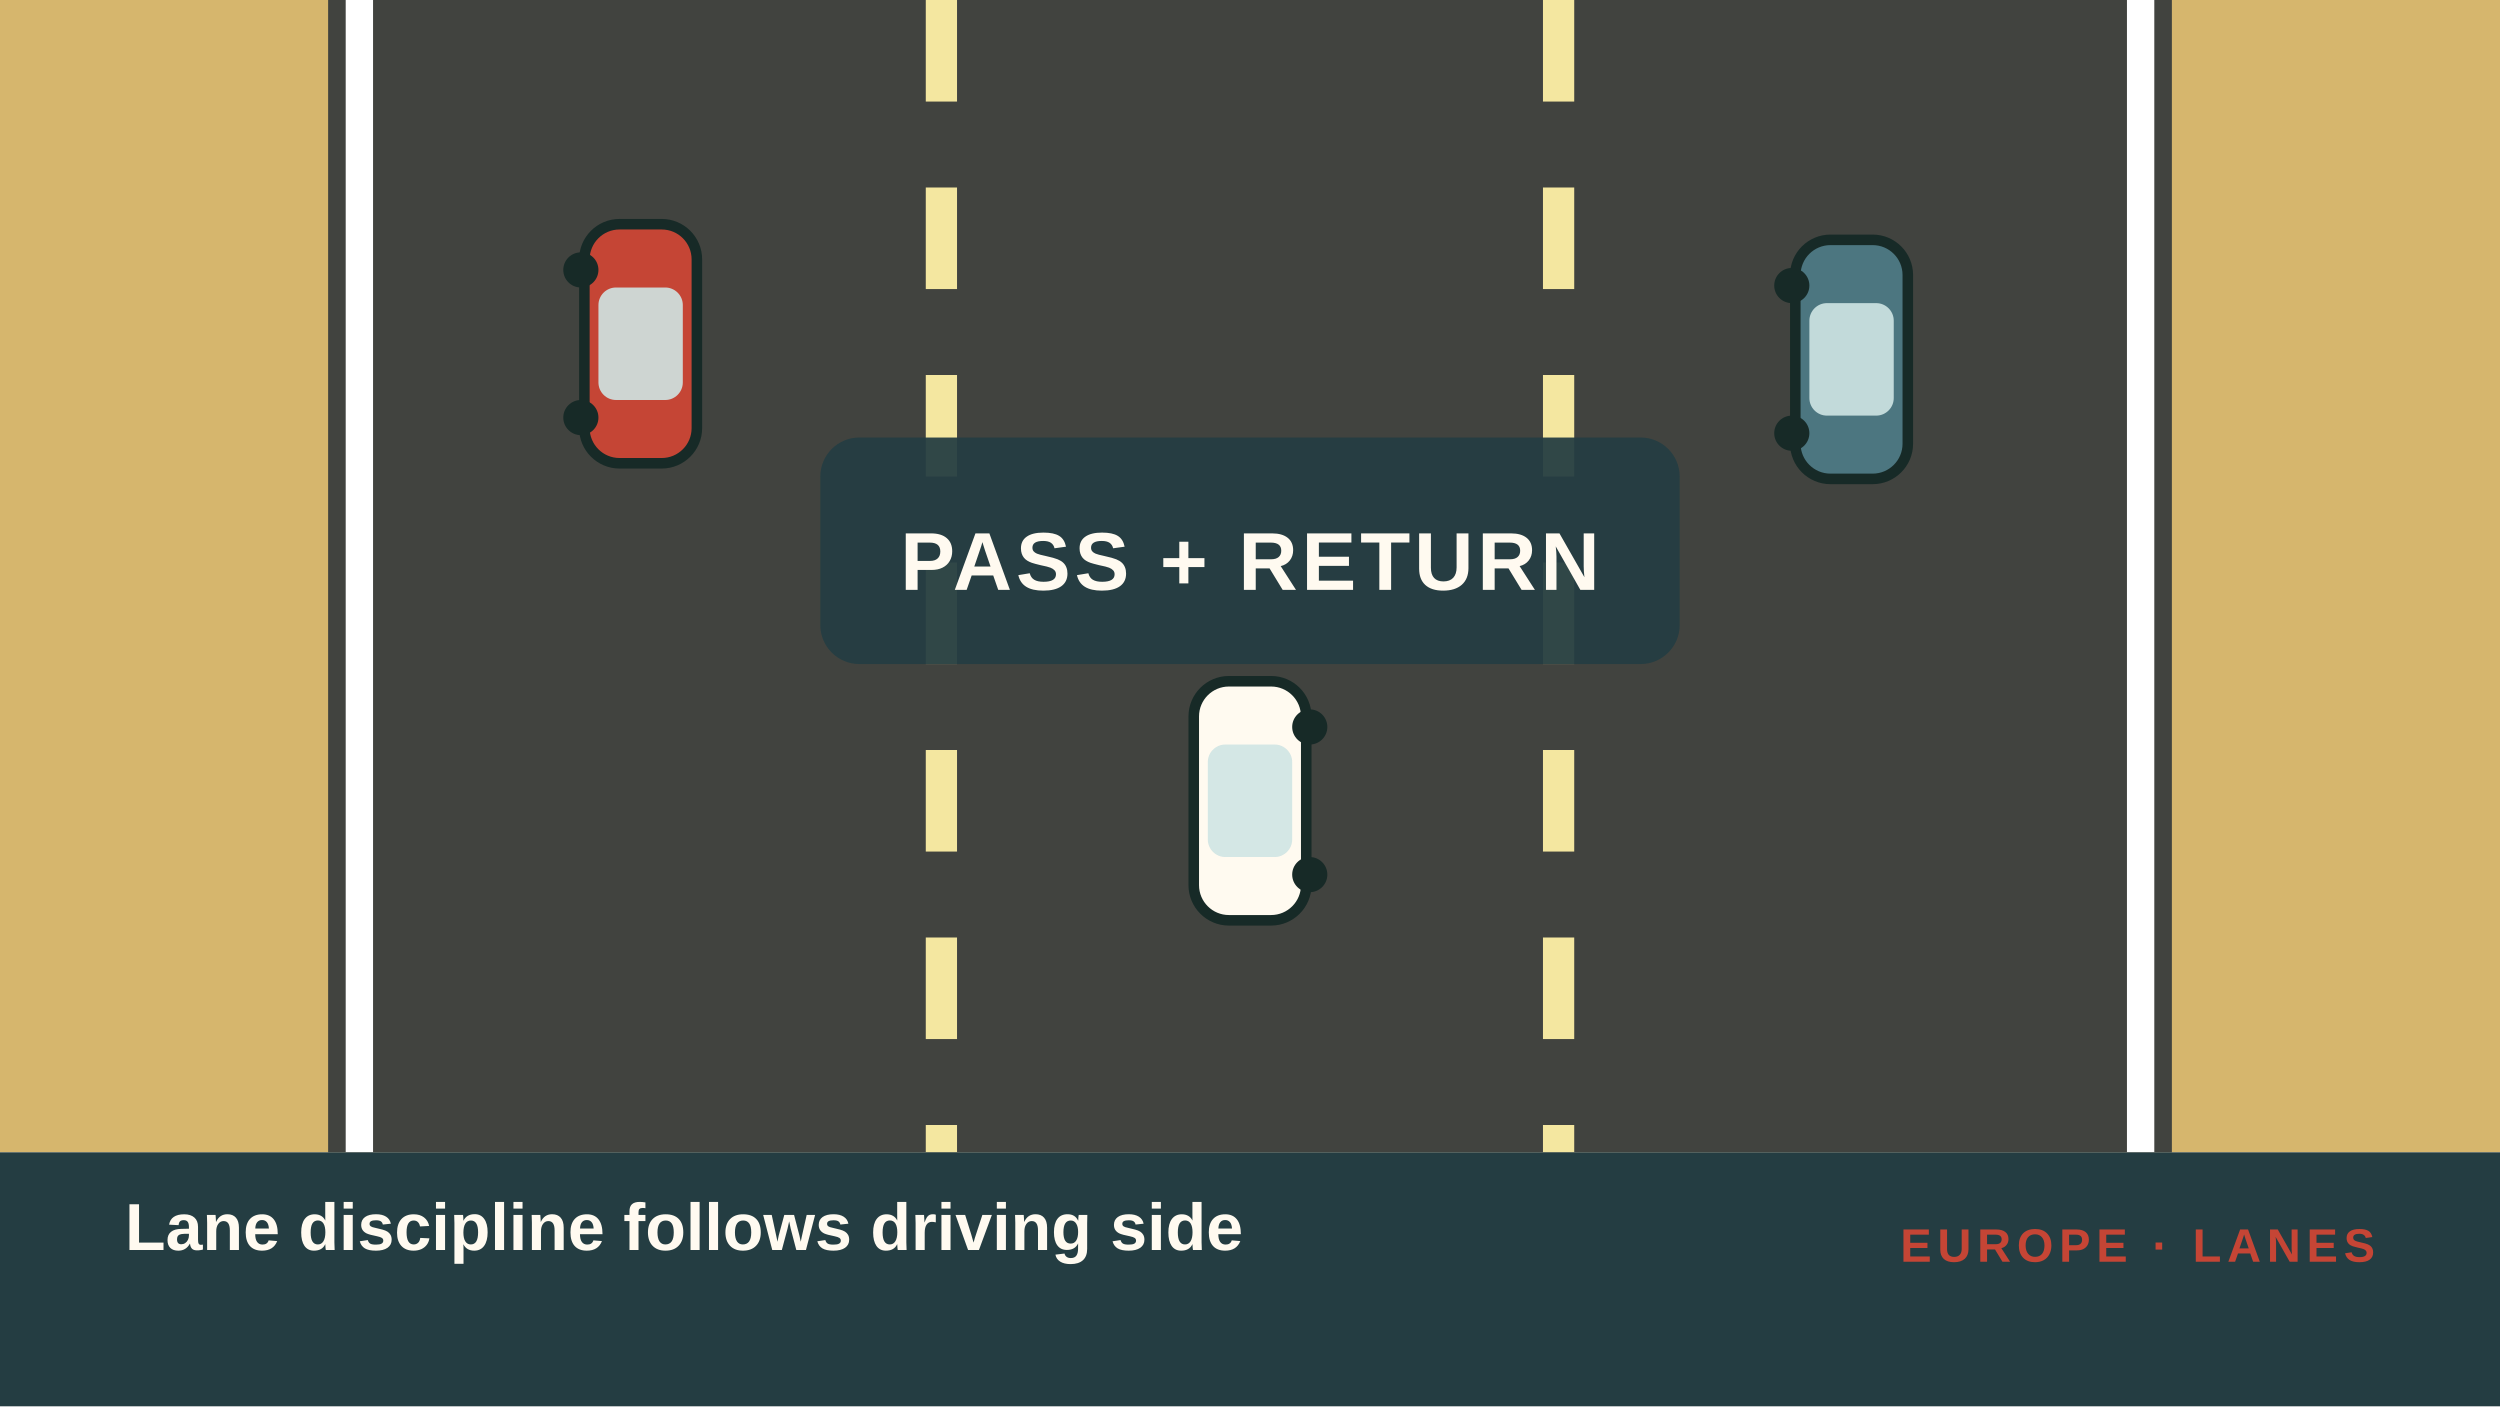
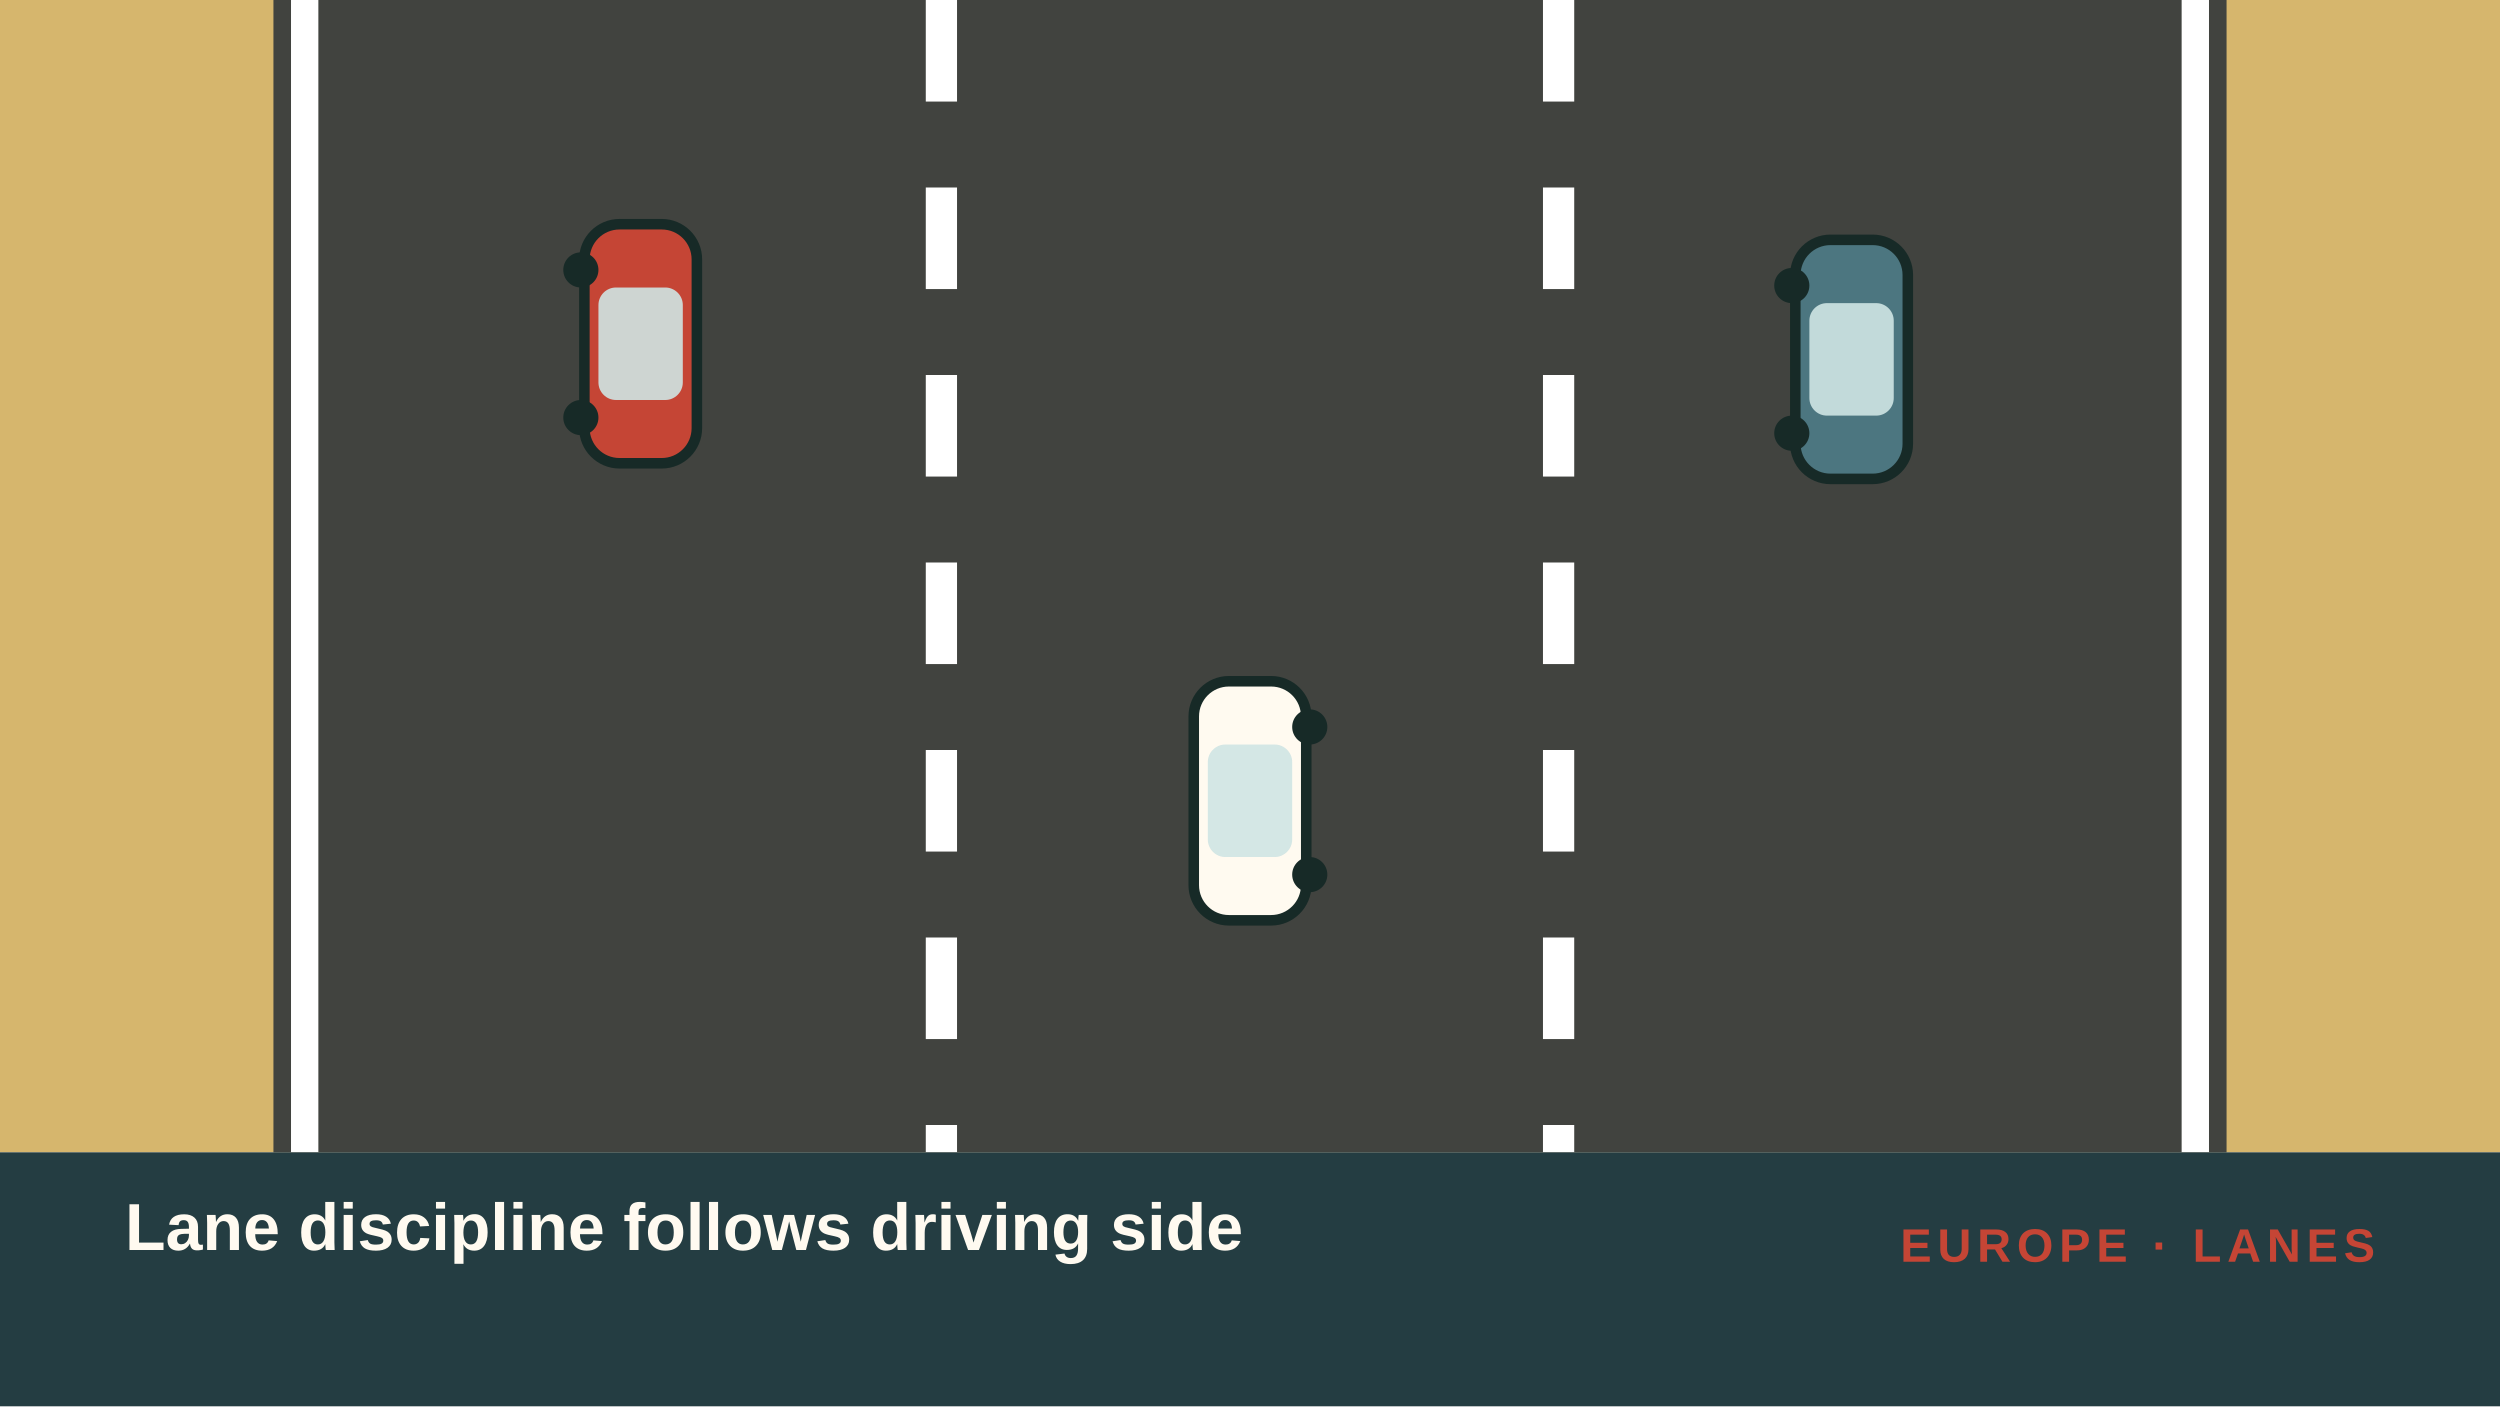
<svg xmlns="http://www.w3.org/2000/svg" viewBox="0 0 640 360" data-card-id="motorways-11" role="img" aria-labelledby="title-motorways-11">
  <rect width="640" height="295" fill="#d6b66d" />
-   <rect x="84" width="472" height="295" fill="#41433f" />
-   <path d="M241 0V295M399 0V295" stroke="#f4e7a0" stroke-width="8" stroke-dasharray="26 22" />
-   <path d="M92 0V295M548 0V295" stroke="#fff" stroke-width="7" />
+   <rect x="70" width="500" height="295" fill="#41433f" />
+   <path d="M78 0V295M562 0V295" stroke="#fff" stroke-width="7" />
+   <path d="M241 0V295M399 0V295" stroke="#fff" stroke-width="8" stroke-dasharray="26 22" />
  <g transform="translate(164 88) rotate(90) scale(0.9)">
    <rect x="-34" y="-16" width="68" height="32" rx="10" fill="#c54535" stroke="#172a27" stroke-width="3" />
    <rect x="-16" y="-12" width="32" height="24" rx="5" fill="#cfe4e3" opacity=".9" />
    <circle cx="-21" cy="17" r="5" fill="#172a27" />
    <circle cx="21" cy="17" r="5" fill="#172a27" />
  </g>
  <g transform="translate(320 205) rotate(-90) scale(0.9)">
    <rect x="-34" y="-16" width="68" height="32" rx="10" fill="#fffaf0" stroke="#172a27" stroke-width="3" />
    <rect x="-16" y="-12" width="32" height="24" rx="5" fill="#cfe4e3" opacity=".9" />
    <circle cx="-21" cy="17" r="5" fill="#172a27" />
    <circle cx="21" cy="17" r="5" fill="#172a27" />
  </g>
  <g transform="translate(474 92) rotate(90) scale(0.9)">
    <rect x="-34" y="-16" width="68" height="32" rx="10" fill="#4c7680" stroke="#172a27" stroke-width="3" />
    <rect x="-16" y="-12" width="32" height="24" rx="5" fill="#cfe4e3" opacity=".9" />
    <circle cx="-21" cy="17" r="5" fill="#172a27" />
    <circle cx="21" cy="17" r="5" fill="#172a27" />
  </g>
-   <rect x="210" y="112" width="220" height="58" rx="10" fill="#243d42" opacity=".94" />
-   <text x="320" y="151" fill="#fffaf0" font-family="Arial, sans-serif" font-size="21" font-weight="800" text-anchor="middle" letter-spacing="1">PASS + RETURN</text>
  <rect y="295" width="640" height="65" fill="#243d42" />
  <text x="608" y="323" fill="#c54535" font-family="Arial, sans-serif" font-size="12" font-weight="800" text-anchor="end" letter-spacing="1.5">EUROPE · LANES</text>
  <text x="32" y="320" fill="#fffaf0" font-family="Arial, sans-serif" font-size="17" font-weight="700">
    <tspan x="32" dy="0">Lane discipline follows driving side</tspan>
  </text>
</svg>
